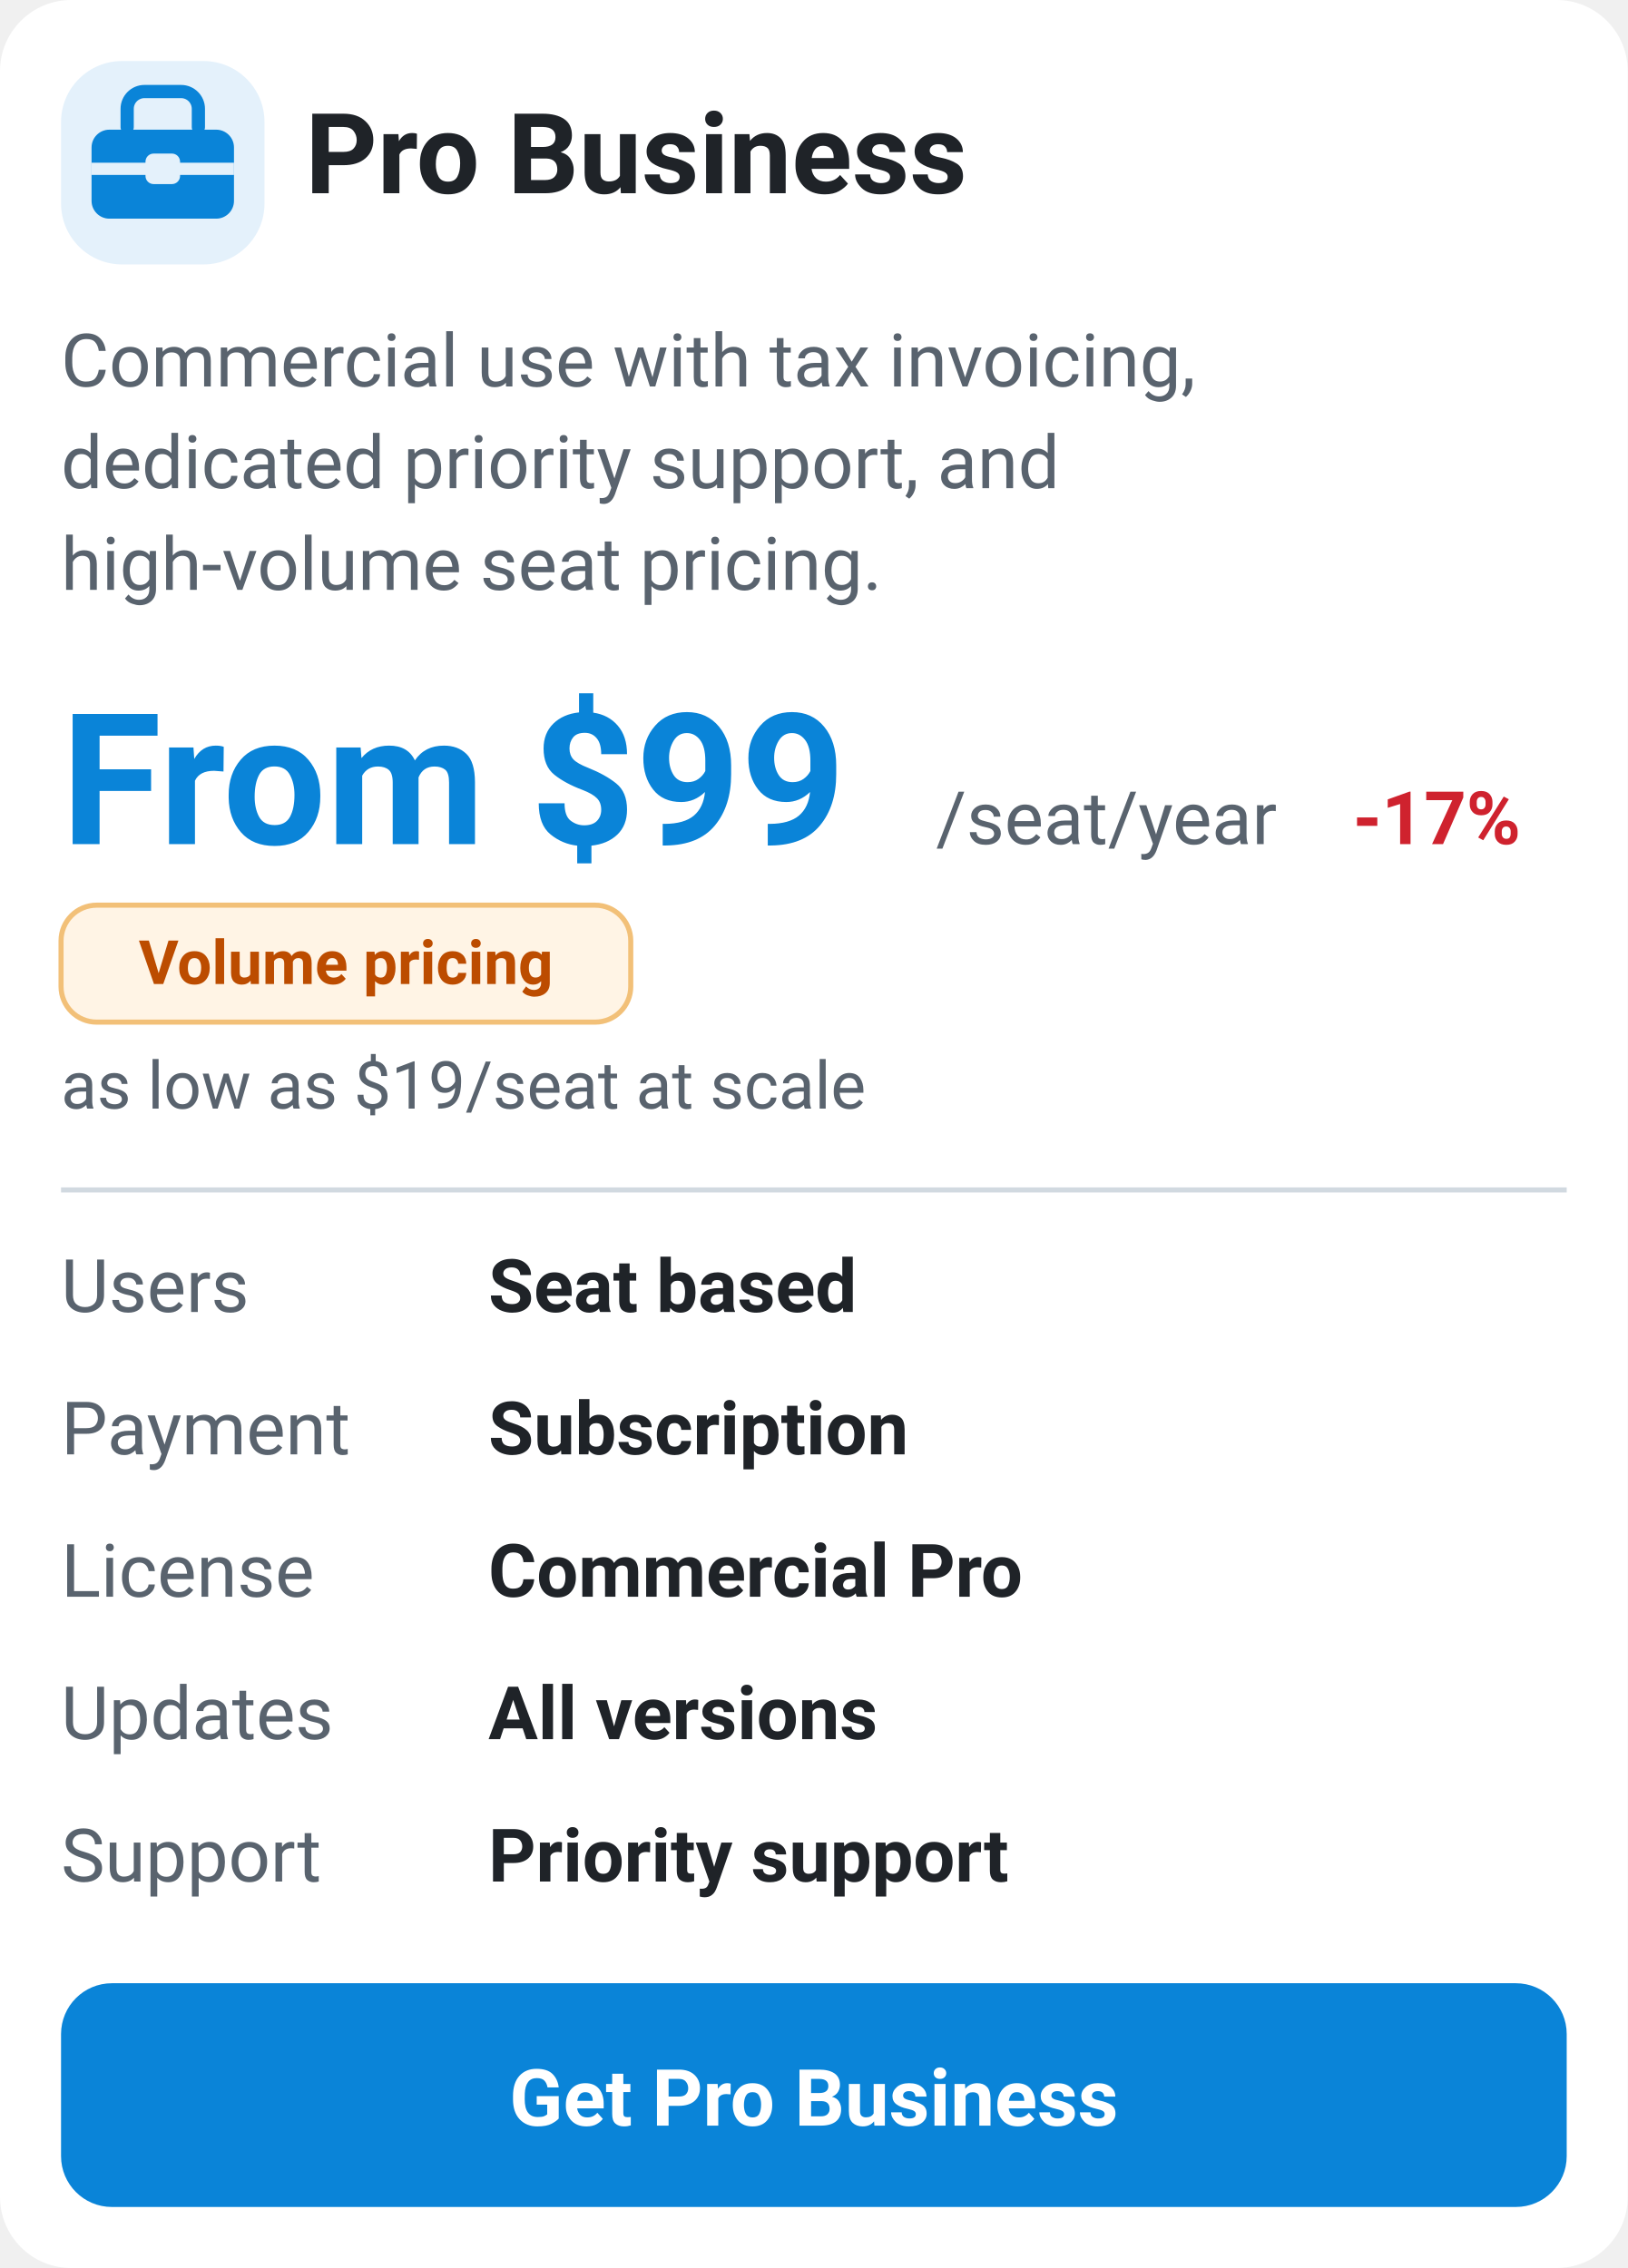
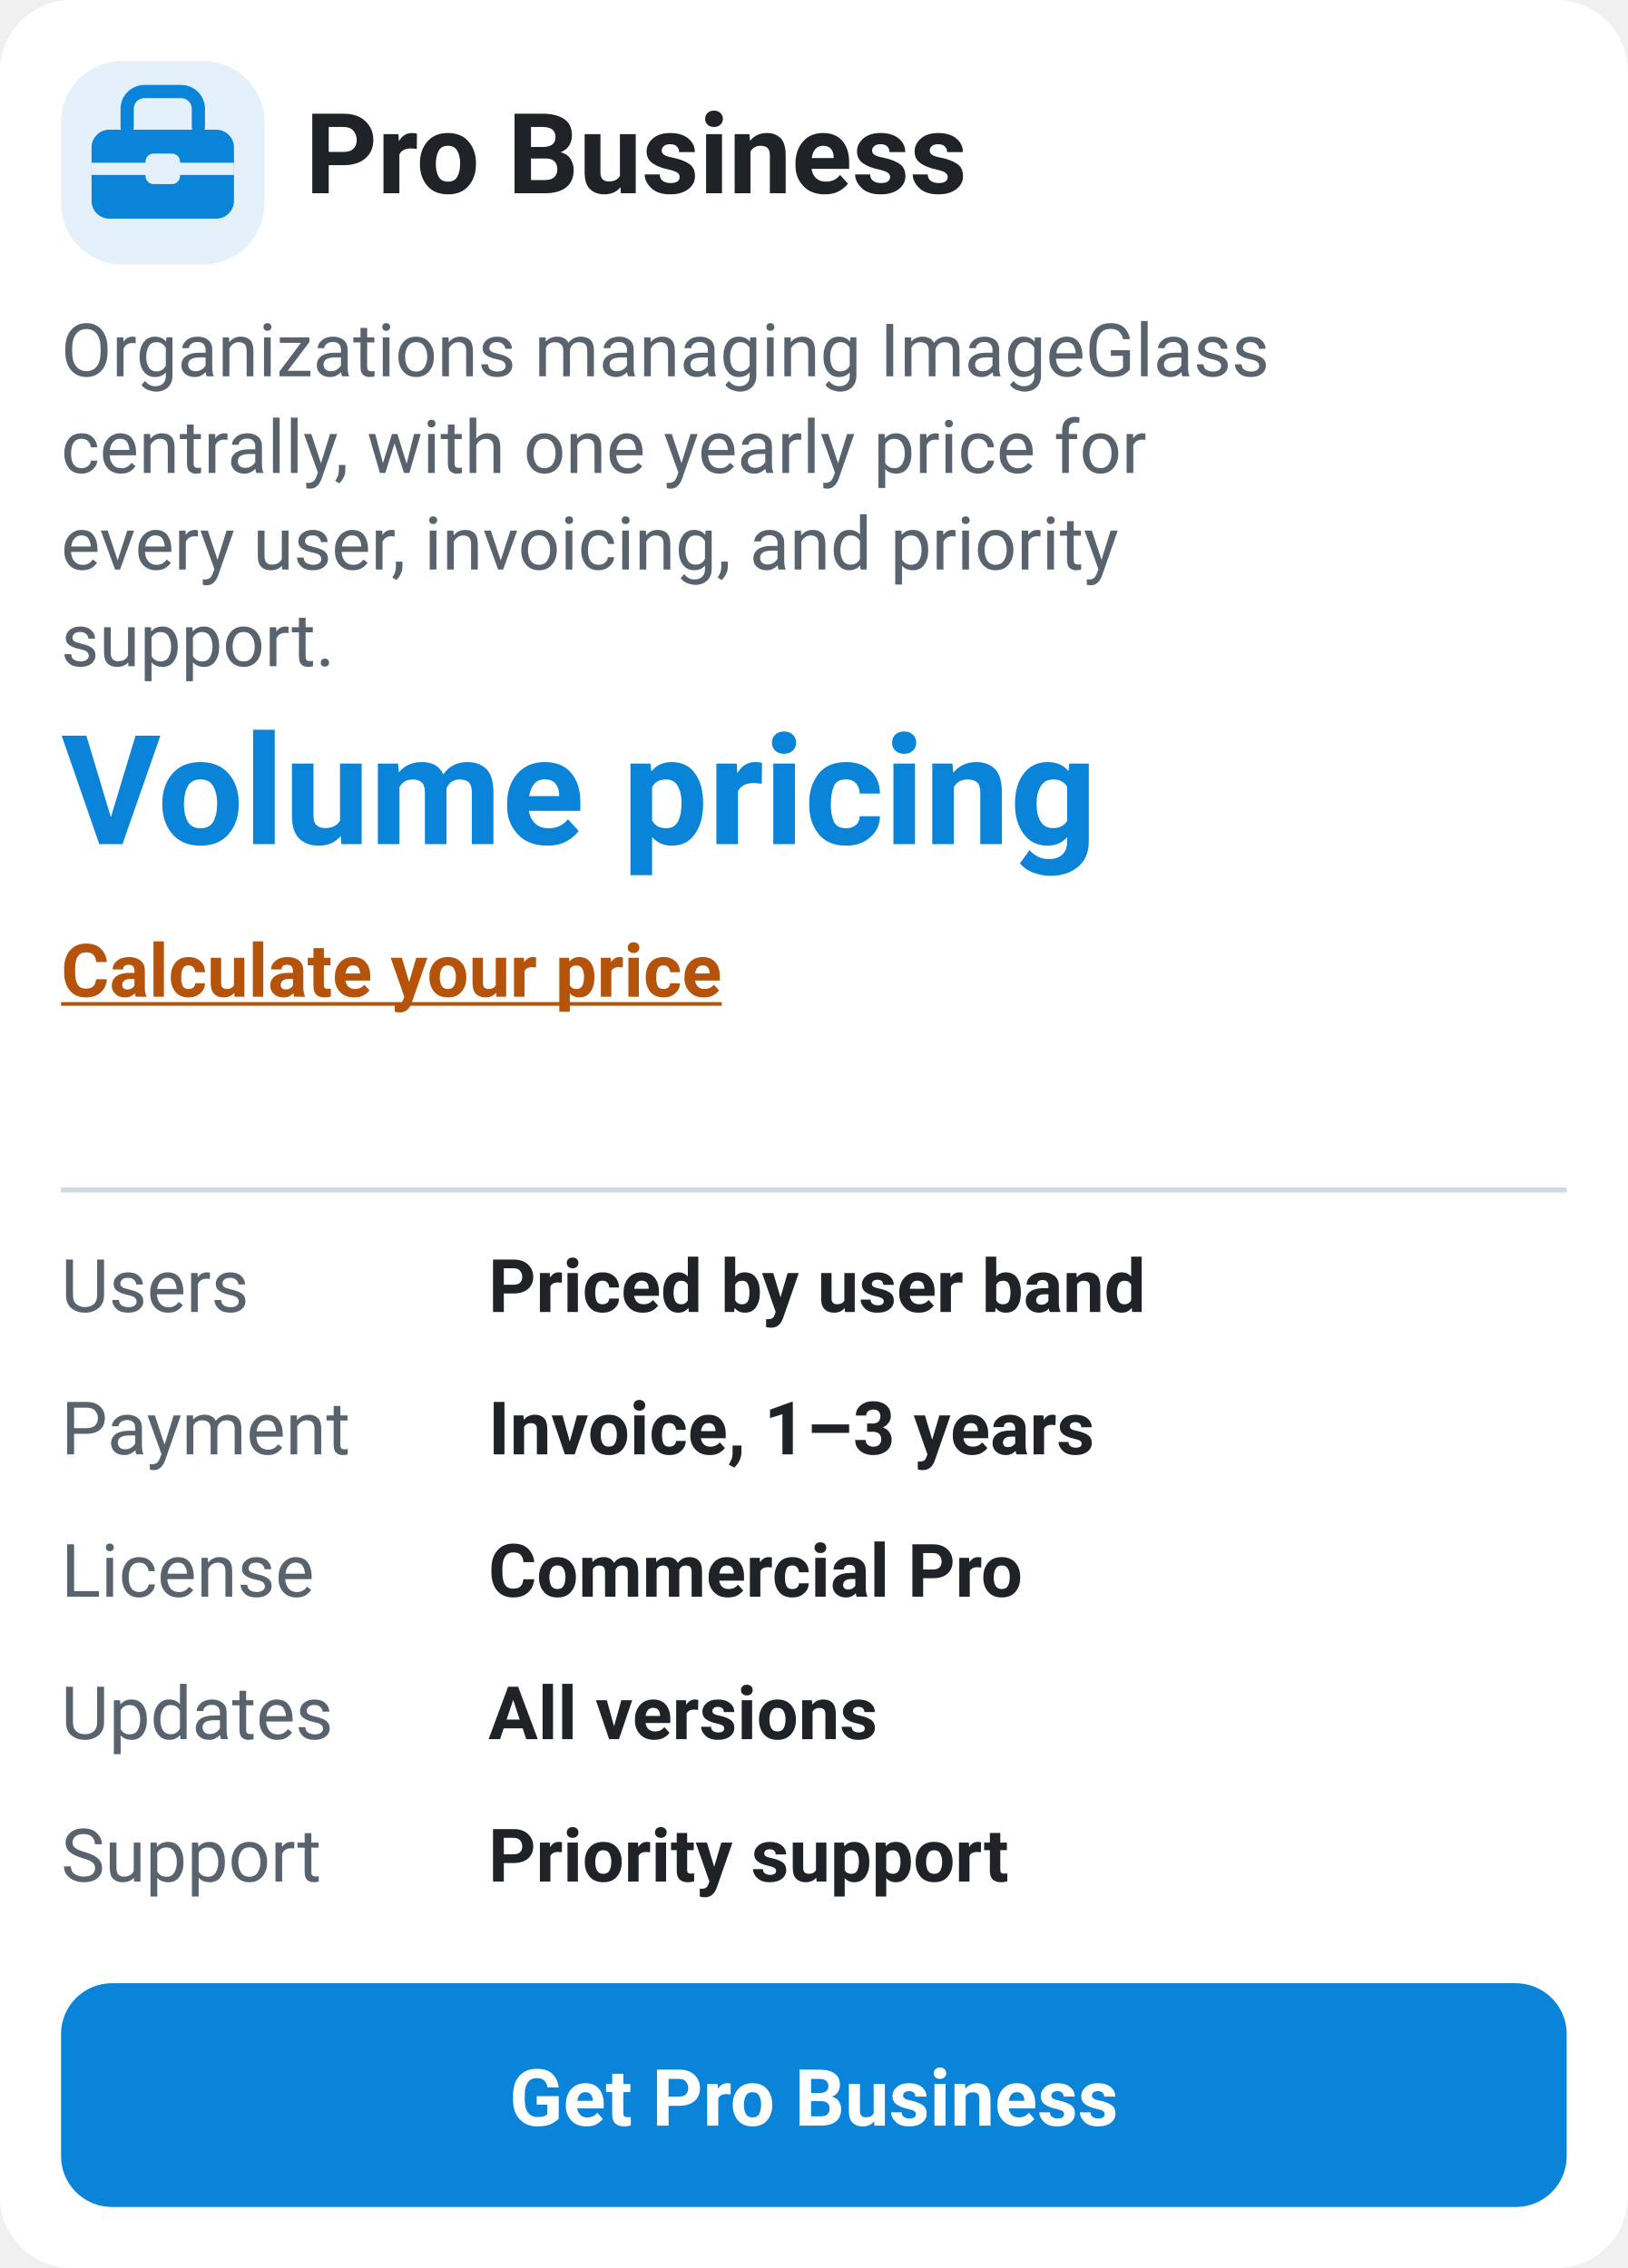
<svg xmlns="http://www.w3.org/2000/svg" width="320" height="446" viewBox="0 0 320 446" role="img" aria-label="Pro Business plan">
  <rect x="0" y="0" width="320" height="446" rx="14" fill="#ffffff" />
  <g font-family="-apple-system, BlinkMacSystemFont, 'Segoe UI', Roboto, Helvetica, Arial, sans-serif">
    <rect x="12" y="12" width="40" height="40" rx="12" fill="#e4f1fb" />
    <g transform="translate(-12,-20)">
      <path d="M37 45v-3.6a3.4 3.4 0 0 1 3.4-3.4h7.2a3.4 3.4 0 0 1 3.4 3.4V45" fill="none" stroke="#0a84d8" stroke-width="2.6" stroke-linecap="round" />
      <rect x="30" y="45.5" width="28" height="17.5" rx="3.5" fill="#0a84d8" />
      <rect x="30" y="52" width="28" height="2.4" fill="#e4f1fb" />
      <rect x="40.6" y="50.2" width="6.8" height="6" rx="1.6" fill="#e4f1fb" />
    </g>
    <text x="60" y="38" font-size="22" font-weight="700" fill="#1f2328">Pro Business</text>
-     <text x="12" y="76" font-size="14.5" fill="#59636e">Commercial use with tax invoicing,</text>
-     <text x="12" y="96" font-size="14.5" fill="#59636e">dedicated priority support, and</text>
-     <text x="12" y="116" font-size="14.5" fill="#59636e">high-volume seat pricing.</text>
-     <text x="12" y="166" font-size="36" font-weight="700" fill="#0a84d8">From $99</text>
-     <text x="184" y="166" font-size="14.5" fill="#59636e">/seat/year</text>
-     <text x="266" y="166" font-size="14.5" font-weight="600" fill="#cf222e">-17%</text>
-     <rect x="12" y="178" width="112" height="23" rx="7" fill="#fff4e5" stroke="#f2c078" />
-     <text x="68" y="193.5" font-size="12" font-weight="600" fill="#bc4c00" text-anchor="middle">Volume pricing</text>
-     <text x="12" y="218" font-size="13" fill="#59636e">as low as $19/seat at scale</text>
+     <text x="12" y="74" font-size="14.5" fill="#59636e">Organizations managing ImageGlass</text>
+     <text x="12" y="93" font-size="14.5" fill="#59636e">centrally, with one yearly price for</text>
+     <text x="12" y="112" font-size="14.5" fill="#59636e">every user, invoicing, and priority</text>
+     <text x="12" y="131" font-size="14.5" fill="#59636e">support.</text>
+     <text x="12" y="166" font-size="30" font-weight="700" fill="#0a84d8">Volume pricing</text>
+     <text x="12" y="196" font-size="14.5" font-weight="600" fill="#b45309" text-decoration="underline">Calculate your price</text>
    <line x1="12" y1="234" x2="308" y2="234" stroke="#d1d9e0" />
    <text x="12" y="258" font-size="14.5" fill="#59636e">Users</text>
-     <text x="96" y="258" font-size="14.5" font-weight="600" fill="#1f2328">Seat based</text>
+     <text x="96" y="258" font-size="14.5" font-weight="600" fill="#1f2328">Priced by user band</text>
    <text x="12" y="286" font-size="14.5" fill="#59636e">Payment</text>
-     <text x="96" y="286" font-size="14.5" font-weight="600" fill="#1f2328">Subscription</text>
+     <text x="96" y="286" font-size="14.5" font-weight="600" fill="#1f2328">Invoice, 1–3 years</text>
    <text x="12" y="314" font-size="14.5" fill="#59636e">License</text>
    <text x="96" y="314" font-size="14.5" font-weight="600" fill="#1f2328">Commercial Pro</text>
    <text x="12" y="342" font-size="14.5" fill="#59636e">Updates</text>
    <text x="96" y="342" font-size="14.5" font-weight="600" fill="#1f2328">All versions</text>
    <text x="12" y="370" font-size="14.5" fill="#59636e">Support</text>
    <text x="96" y="370" font-size="14.5" font-weight="600" fill="#1f2328">Priority support</text>
    <rect x="12" y="390" width="296" height="44" rx="10" fill="#0a84d8" />
    <text x="160" y="418" font-size="15.5" font-weight="600" fill="#ffffff" text-anchor="middle">Get Pro Business</text>
  </g>
</svg>
